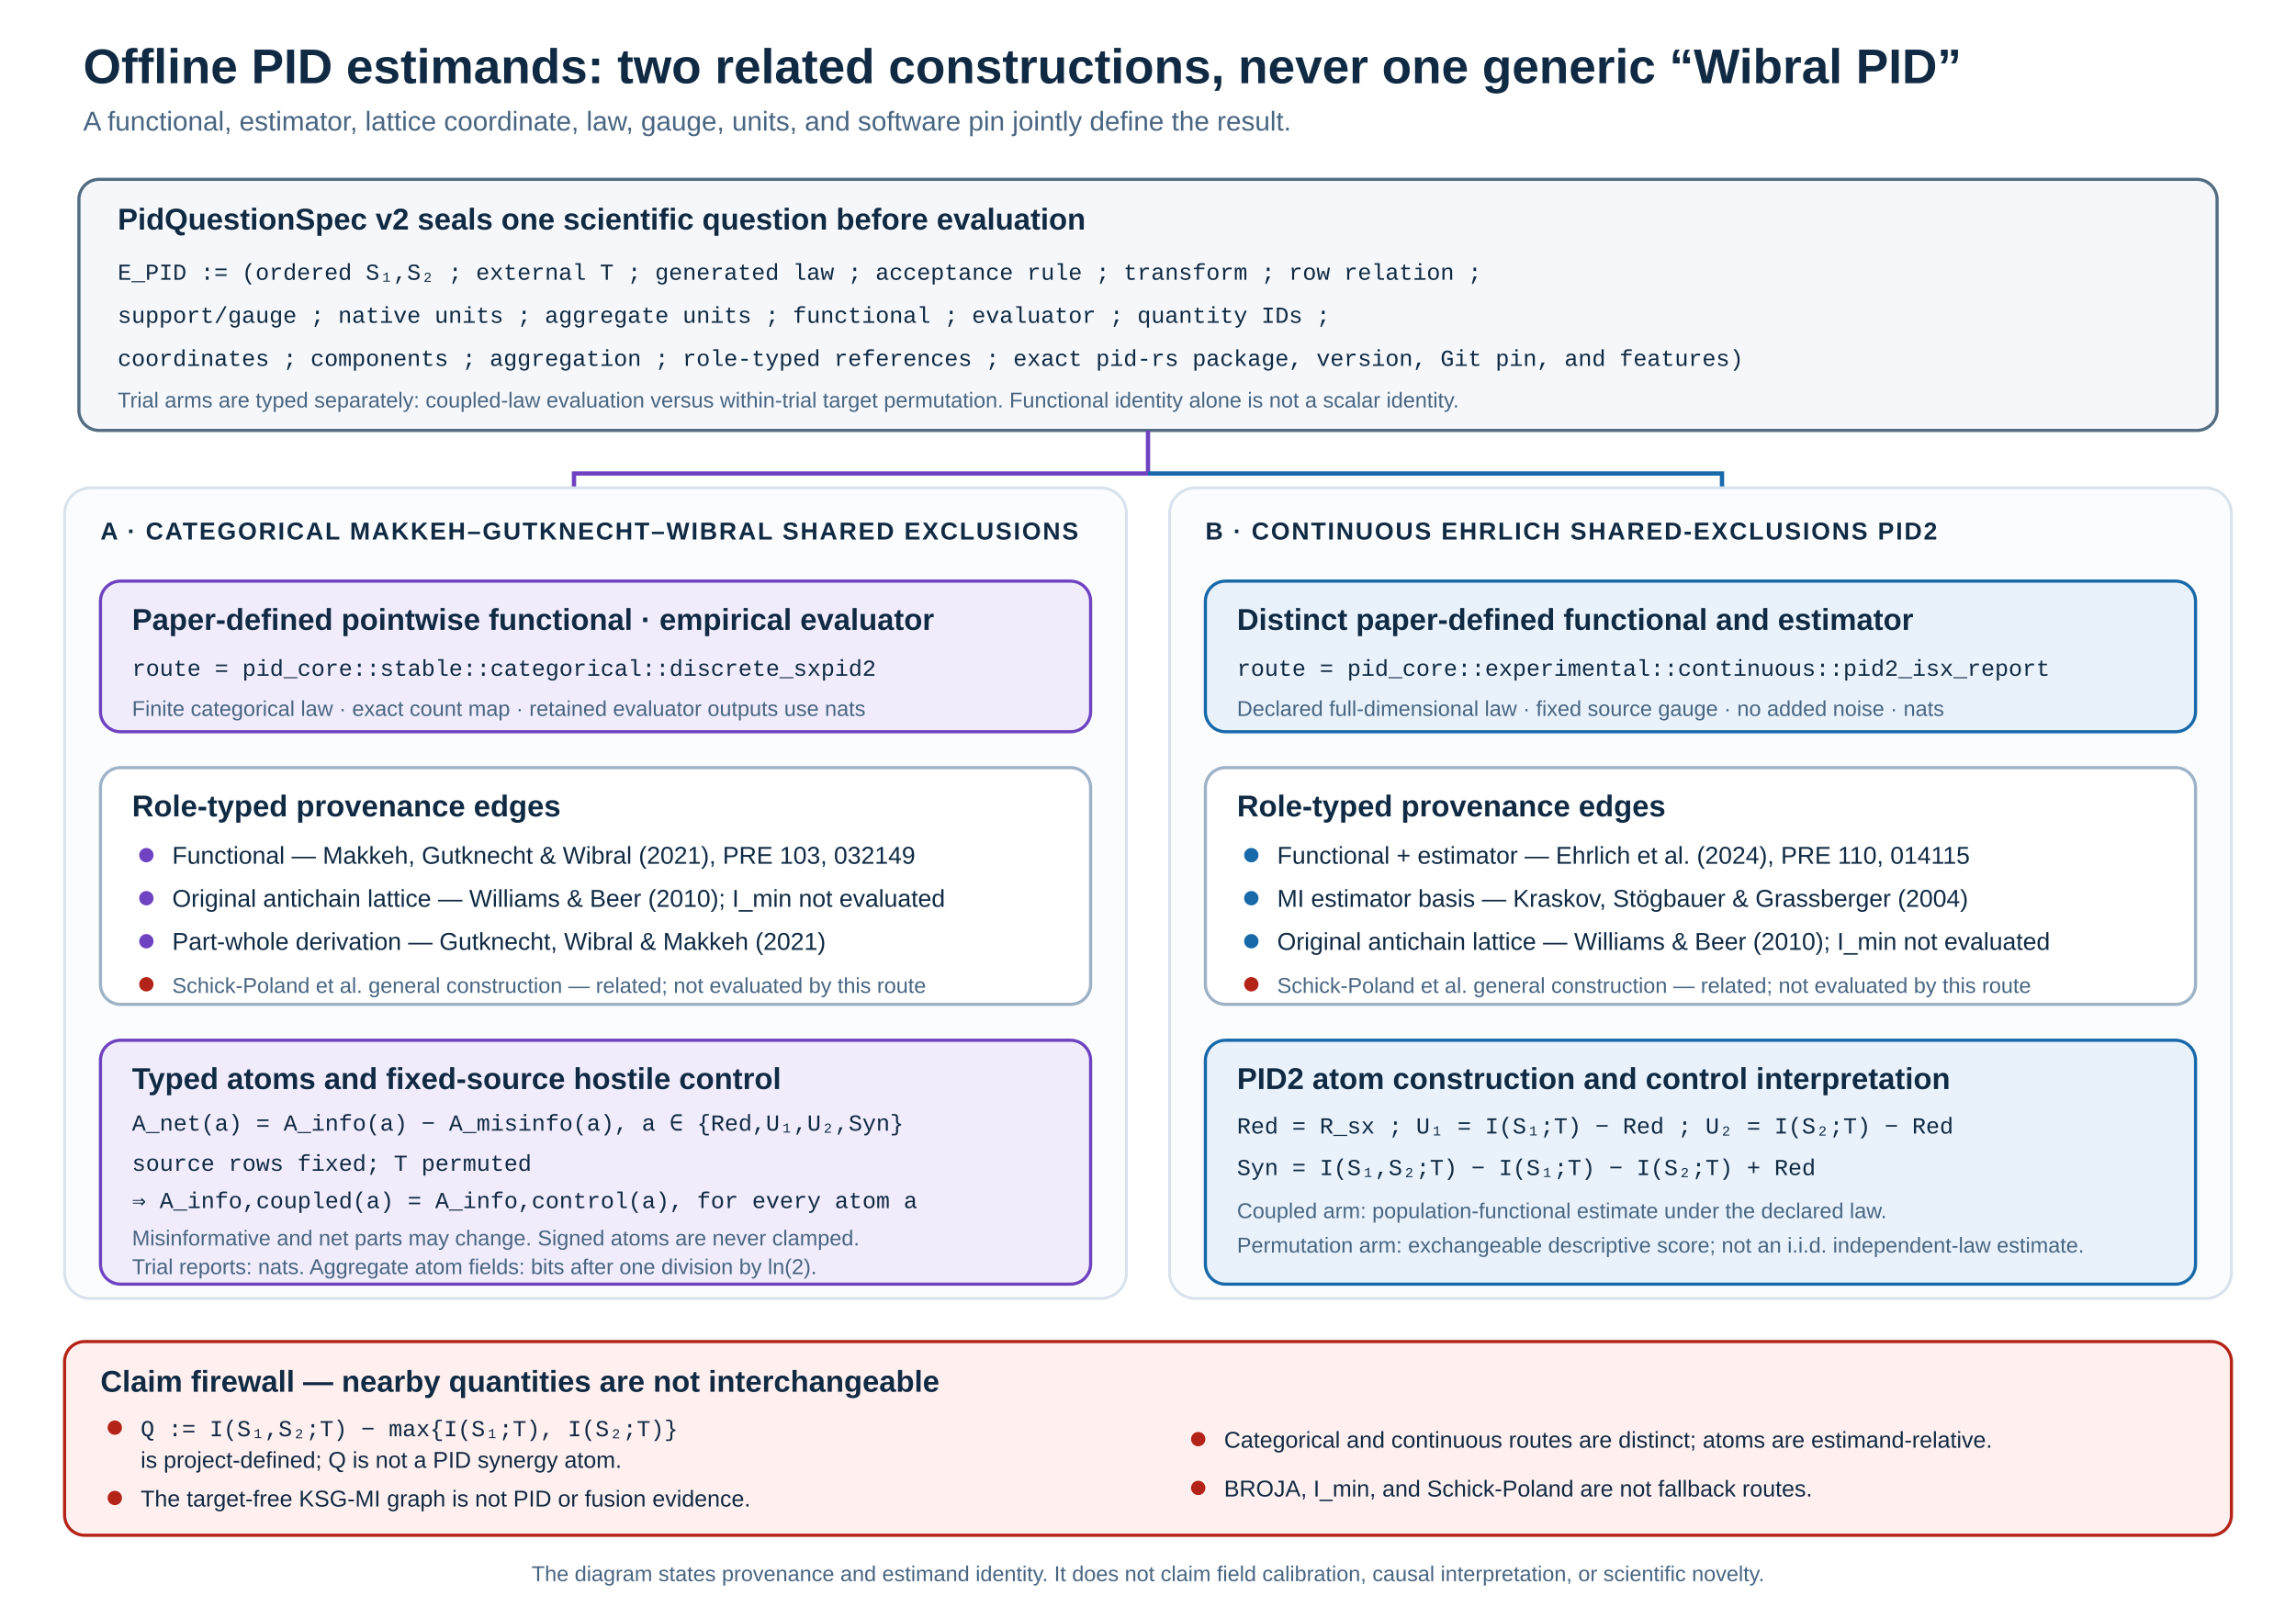
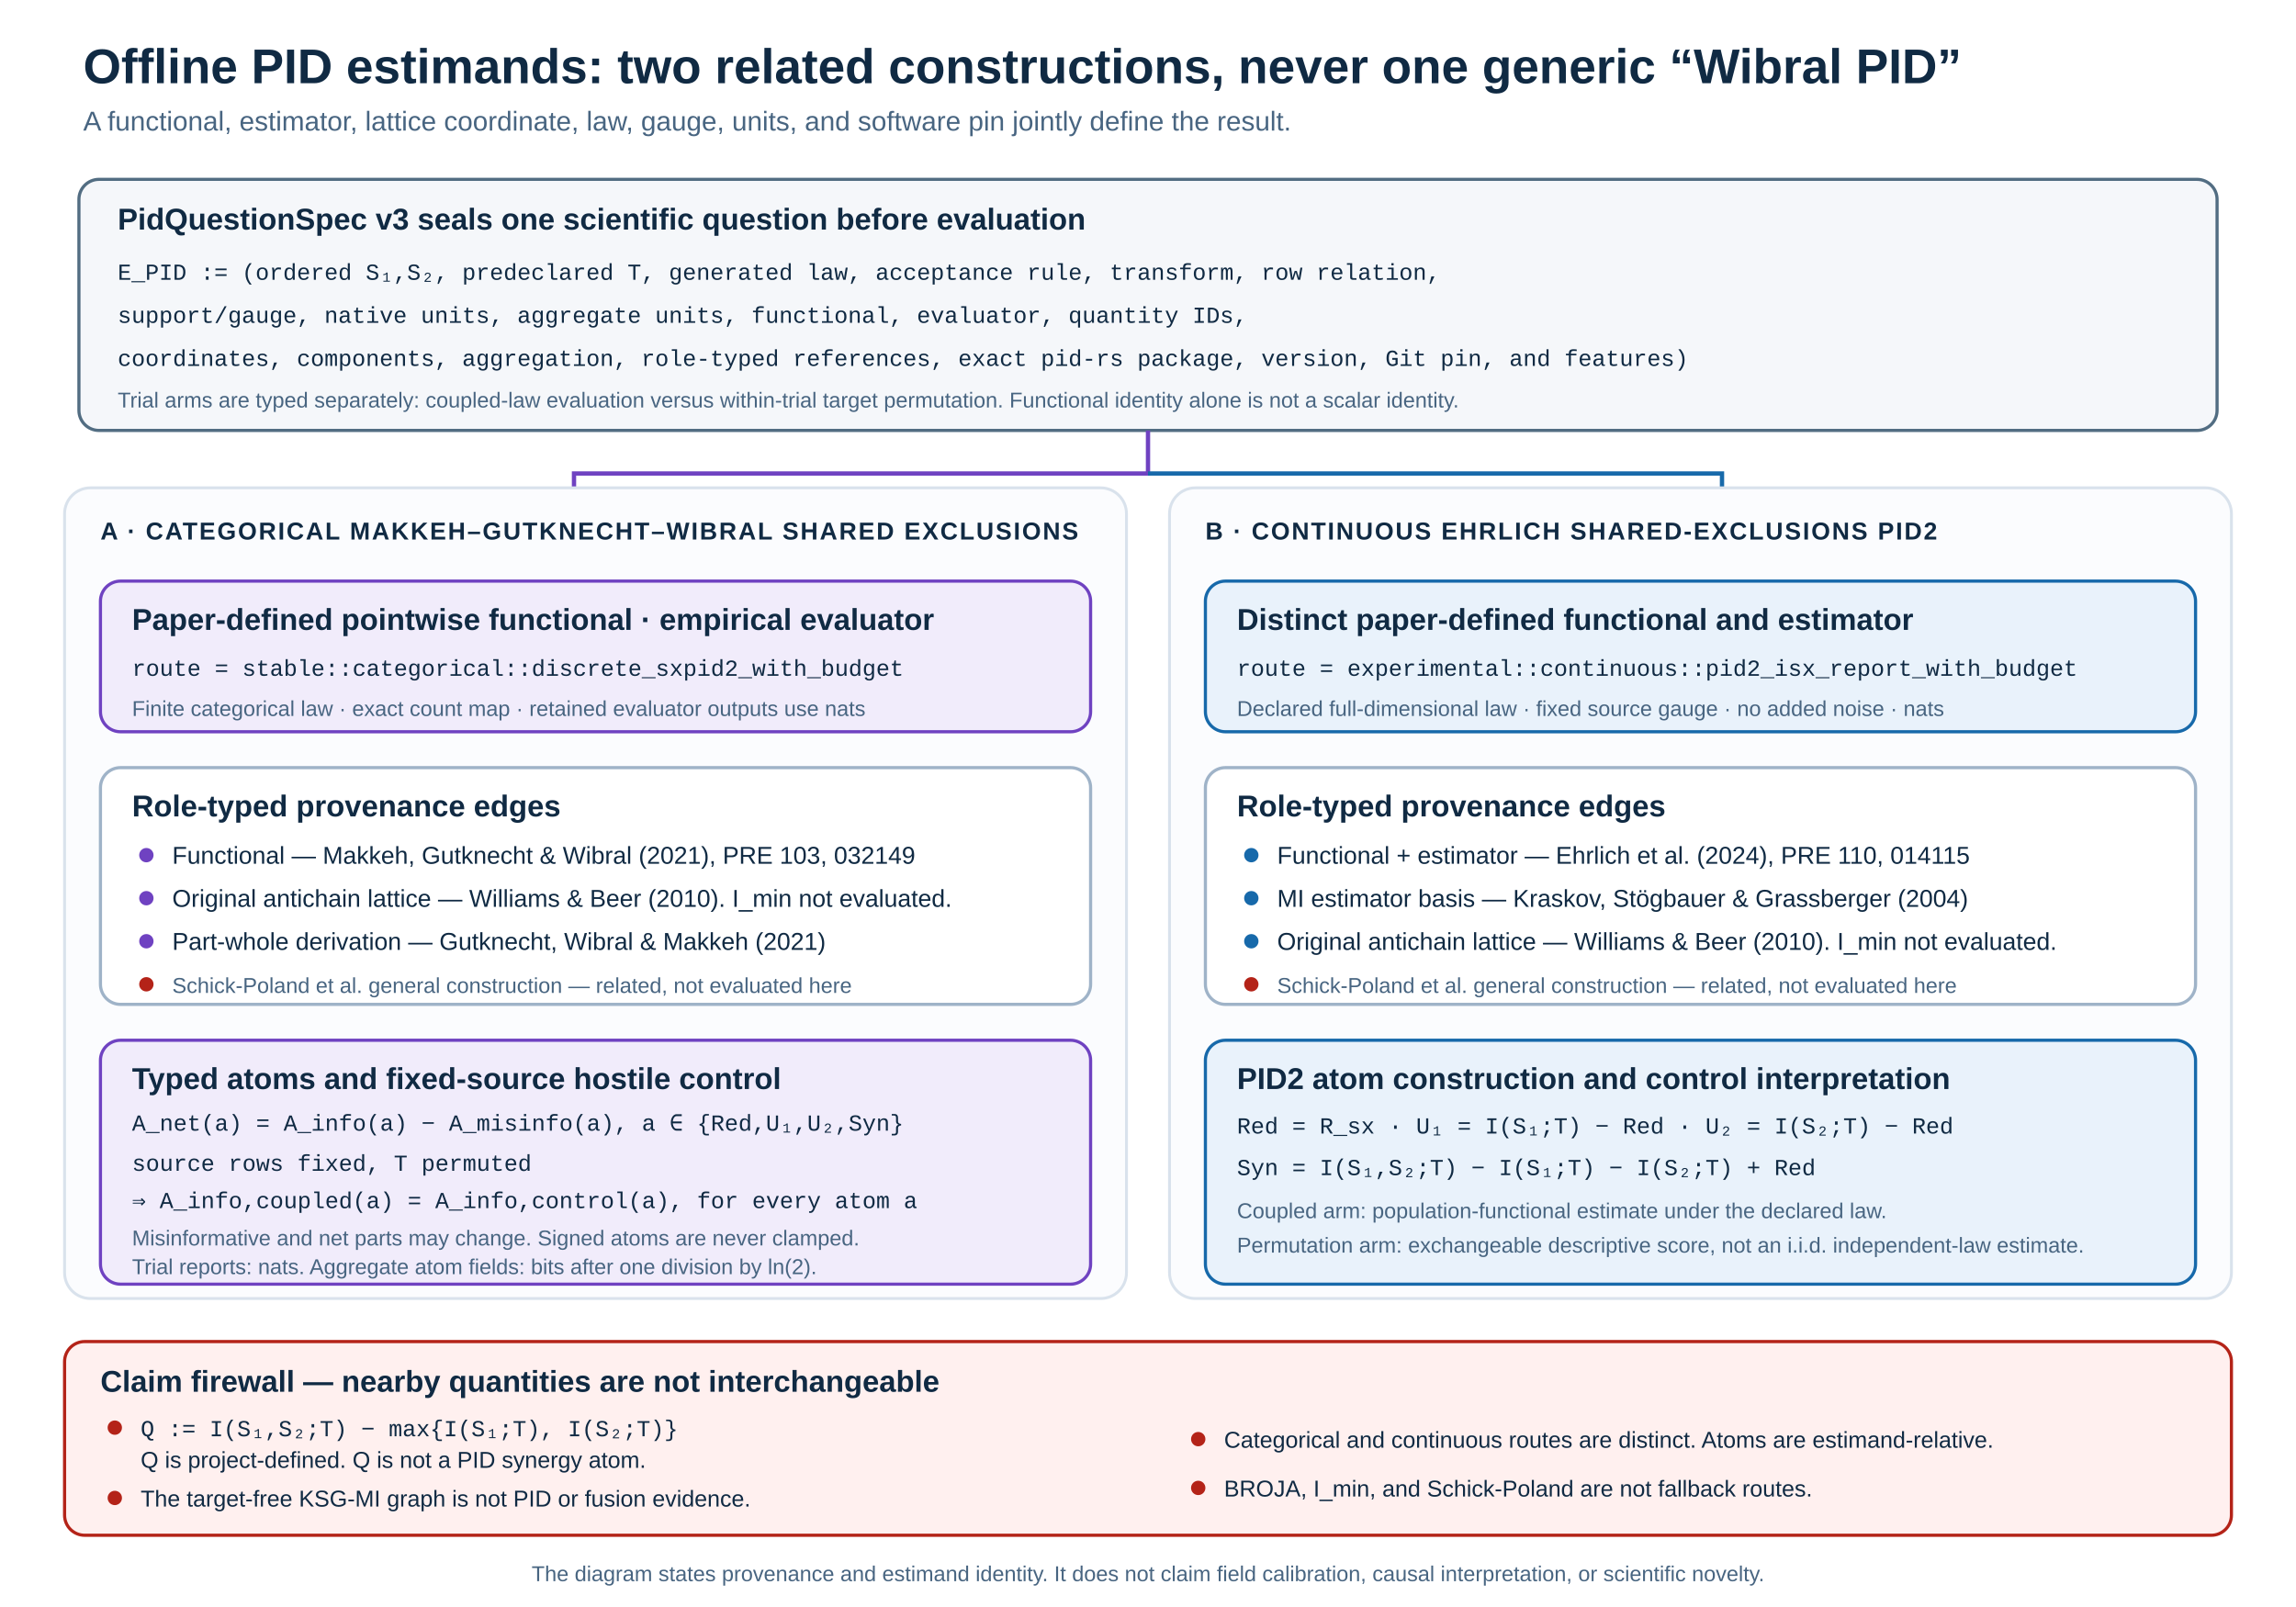
<svg xmlns="http://www.w3.org/2000/svg" width="1600" height="1120" viewBox="0 0 1600 1120" role="img" aria-labelledby="title desc" xml:lang="en">
  <defs>
    <style>
      text { font-family: Arial, Helvetica, sans-serif; fill: #102a43; }
      .title { font-size: 34px; font-weight: 700; }
      .subtitle { font-size: 19px; fill: #486581; }
      .section { font-size: 17px; font-weight: 700; letter-spacing: 1.2px; }
      .node-title { font-size: 21px; font-weight: 700; }
      .body { font-size: 17px; }
      .small { font-size: 15px; fill: #486581; }
      .equation { font-family: Menlo, Consolas, "Liberation Mono", monospace; font-size: 16px; }
      .firewall { font-size: 16px; }
      .lane { fill: #fbfcfe; stroke: #d9e2ec; stroke-width: 2; rx: 18; }
      .node { stroke-width: 2.2; rx: 14; }
      .question { fill: #f5f7fa; stroke: #526d82; }
      .categorical { fill: #f1ecfb; stroke: #6f42c1; }
      .continuous { fill: #e9f2fb; stroke: #1769aa; }
      .reference { fill: #ffffff; stroke: #9fb3c8; }
      .warning { fill: #fff0ef; stroke: #b42318; }
      .arrow-purple { fill: none; stroke: #6f42c1; stroke-width: 3; }
      .arrow-blue { fill: none; stroke: #1769aa; stroke-width: 3; }
      .arrowhead-purple { fill: #6f42c1; }
      .arrowhead-blue { fill: #1769aa; }
      .divider { stroke: #bcccdc; stroke-width: 1.8; }
      .bullet-purple { fill: #6f42c1; }
      .bullet-blue { fill: #1769aa; }
      .bullet-red { fill: #b42318; }
    </style>
  </defs>
  <rect width="1600" height="1120" fill="#ffffff" />
  <text x="58" y="58" class="title">Offline PID estimands: two related constructions, never one generic “Wibral PID”</text>
  <text x="58" y="91" class="subtitle">A functional, estimator, lattice coordinate, law, gauge, units, and software pin jointly define the result.</text>
  <rect x="55" y="125" width="1490" height="175" rx="14" class="node question" />
-   <text x="82" y="160" class="node-title">PidQuestionSpec v2 seals one scientific question before evaluation</text>
-   <text x="82" y="195" class="equation">E_PID := (ordered S₁,S₂ ; external T ; generated law ; acceptance rule ; transform ; row relation ;</text>
-   <text x="82" y="225" class="equation">          support/gauge ; native units ; aggregate units ; functional ; evaluator ; quantity IDs ;</text>
-   <text x="82" y="255" class="equation">          coordinates ; components ; aggregation ; role-typed references ; exact pid-rs package, version, Git pin, and features)</text>
+   <text x="82" y="160" class="node-title">PidQuestionSpec v3 seals one scientific question before evaluation</text>
+   <text x="82" y="195" class="equation">E_PID := (ordered S₁,S₂, predeclared T, generated law, acceptance rule, transform, row relation,</text>
+   <text x="82" y="225" class="equation">          support/gauge, native units, aggregate units, functional, evaluator, quantity IDs,</text>
+   <text x="82" y="255" class="equation">          coordinates, components, aggregation, role-typed references, exact pid-rs package, version, Git pin, and features)</text>
  <text x="82" y="284" class="small">Trial arms are typed separately: coupled-law evaluation versus within-trial target permutation. Functional identity alone is not a scalar identity.</text>
  <path d="M800 300 V330 H400 V355" class="arrow-purple" />
  <path d="M393 343 L400 355 L407 343 Z" class="arrowhead-purple" />
  <path d="M800 330 H1200 V355" class="arrow-blue" />
  <path d="M1193 343 L1200 355 L1207 343 Z" class="arrowhead-blue" />
  <rect x="45" y="340" width="740" height="565" rx="18" class="lane" />
  <text x="70" y="376" class="section" fill="#5d31a6">A · CATEGORICAL MAKKEH–GUTKNECHT–WIBRAL SHARED EXCLUSIONS</text>
  <rect x="70" y="405" width="690" height="105" rx="14" class="node categorical" />
  <text x="92" y="439" class="node-title">Paper-defined pointwise functional · empirical evaluator</text>
-   <text x="92" y="471" class="equation">route = pid_core::stable::categorical::discrete_sxpid2</text>
+   <text x="92" y="471" class="equation">route = stable::categorical::discrete_sxpid2_with_budget</text>
  <text x="92" y="499" class="small">Finite categorical law · exact count map · retained evaluator outputs use nats</text>
  <rect x="70" y="535" width="690" height="165" rx="14" class="node reference" />
  <text x="92" y="569" class="node-title">Role-typed provenance edges</text>
  <circle cx="102" cy="596" r="5" class="bullet-purple" />
  <text x="120" y="602" class="body">Functional — Makkeh, Gutknecht &amp; Wibral (2021), PRE 103, 032149</text>
  <circle cx="102" cy="626" r="5" class="bullet-purple" />
-   <text x="120" y="632" class="body">Original antichain lattice — Williams &amp; Beer (2010); I_min not evaluated</text>
+   <text x="120" y="632" class="body">Original antichain lattice — Williams &amp; Beer (2010). I_min not evaluated.</text>
  <circle cx="102" cy="656" r="5" class="bullet-purple" />
  <text x="120" y="662" class="body">Part-whole derivation — Gutknecht, Wibral &amp; Makkeh (2021)</text>
  <circle cx="102" cy="686" r="5" class="bullet-red" />
-   <text x="120" y="692" class="small">Schick-Poland et al. general construction — related; not evaluated by this route</text>
+   <text x="120" y="692" class="small">Schick-Poland et al. general construction — related, not evaluated here</text>
  <rect x="70" y="725" width="690" height="170" rx="14" class="node categorical" />
  <text x="92" y="759" class="node-title">Typed atoms and fixed-source hostile control</text>
  <text x="92" y="788" class="equation">A_net(a) = A_info(a) − A_misinfo(a),  a ∈ {Red,U₁,U₂,Syn}</text>
-   <text x="92" y="816" class="equation">source rows fixed; T permuted</text>
+   <text x="92" y="816" class="equation">source rows fixed, T permuted</text>
  <text x="92" y="842" class="equation">⇒ A_info,coupled(a) = A_info,control(a), for every atom a</text>
  <text x="92" y="868" class="small">Misinformative and net parts may change. Signed atoms are never clamped.</text>
  <text x="92" y="888" class="small">Trial reports: nats. Aggregate atom fields: bits after one division by ln(2).</text>
  <rect x="815" y="340" width="740" height="565" rx="18" class="lane" />
  <text x="840" y="376" class="section" fill="#14568a">B · CONTINUOUS EHRLICH SHARED-EXCLUSIONS PID2</text>
  <rect x="840" y="405" width="690" height="105" rx="14" class="node continuous" />
  <text x="862" y="439" class="node-title">Distinct paper-defined functional and estimator</text>
-   <text x="862" y="471" class="equation">route = pid_core::experimental::continuous::pid2_isx_report</text>
+   <text x="862" y="471" class="equation">route = experimental::continuous::pid2_isx_report_with_budget</text>
  <text x="862" y="499" class="small">Declared full-dimensional law · fixed source gauge · no added noise · nats</text>
  <rect x="840" y="535" width="690" height="165" rx="14" class="node reference" />
  <text x="862" y="569" class="node-title">Role-typed provenance edges</text>
  <circle cx="872" cy="596" r="5" class="bullet-blue" />
  <text x="890" y="602" class="body">Functional + estimator — Ehrlich et al. (2024), PRE 110, 014115</text>
  <circle cx="872" cy="626" r="5" class="bullet-blue" />
  <text x="890" y="632" class="body">MI estimator basis — Kraskov, Stögbauer &amp; Grassberger (2004)</text>
  <circle cx="872" cy="656" r="5" class="bullet-blue" />
-   <text x="890" y="662" class="body">Original antichain lattice — Williams &amp; Beer (2010); I_min not evaluated</text>
+   <text x="890" y="662" class="body">Original antichain lattice — Williams &amp; Beer (2010). I_min not evaluated.</text>
  <circle cx="872" cy="686" r="5" class="bullet-red" />
-   <text x="890" y="692" class="small">Schick-Poland et al. general construction — related; not evaluated by this route</text>
+   <text x="890" y="692" class="small">Schick-Poland et al. general construction — related, not evaluated here</text>
  <rect x="840" y="725" width="690" height="170" rx="14" class="node continuous" />
  <text x="862" y="759" class="node-title">PID2 atom construction and control interpretation</text>
-   <text x="862" y="790" class="equation">Red = R_sx   ;   U₁ = I(S₁;T) − Red   ;   U₂ = I(S₂;T) − Red</text>
+   <text x="862" y="790" class="equation">Red = R_sx   ·   U₁ = I(S₁;T) − Red   ·   U₂ = I(S₂;T) − Red</text>
  <text x="862" y="819" class="equation">Syn = I(S₁,S₂;T) − I(S₁;T) − I(S₂;T) + Red</text>
  <text x="862" y="849" class="small">Coupled arm: population-functional estimate under the declared law.</text>
-   <text x="862" y="873" class="small">Permutation arm: exchangeable descriptive score; not an i.i.d. independent-law estimate.</text>
+   <text x="862" y="873" class="small">Permutation arm: exchangeable descriptive score, not an i.i.d. independent-law estimate.</text>
  <rect x="45" y="935" width="1510" height="135" rx="14" class="node warning" />
  <text x="70" y="970" class="node-title">Claim firewall — nearby quantities are not interchangeable</text>
  <circle cx="80" cy="995" r="5" class="bullet-red" />
  <text x="98" y="1001" class="equation">Q := I(S₁,S₂;T) − max{I(S₁;T), I(S₂;T)}</text>
-   <text x="98" y="1023" class="firewall">is project-defined; Q is not a PID synergy atom.</text>
+   <text x="98" y="1023" class="firewall">Q is project-defined. Q is not a PID synergy atom.</text>
  <circle cx="80" cy="1044" r="5" class="bullet-red" />
  <text x="98" y="1050" class="firewall">The target-free KSG-MI graph is not PID or fusion evidence.</text>
  <circle cx="835" cy="1003" r="5" class="bullet-red" />
-   <text x="853" y="1009" class="firewall">Categorical and continuous routes are distinct; atoms are estimand-relative.</text>
+   <text x="853" y="1009" class="firewall">Categorical and continuous routes are distinct. Atoms are estimand-relative.</text>
  <circle cx="835" cy="1037" r="5" class="bullet-red" />
  <text x="853" y="1043" class="firewall">BROJA, I_min, and Schick-Poland are not fallback routes.</text>
  <text x="800" y="1102" class="small" text-anchor="middle">The diagram states provenance and estimand identity. It does not claim field calibration, causal interpretation, or scientific novelty.</text>
</svg>
